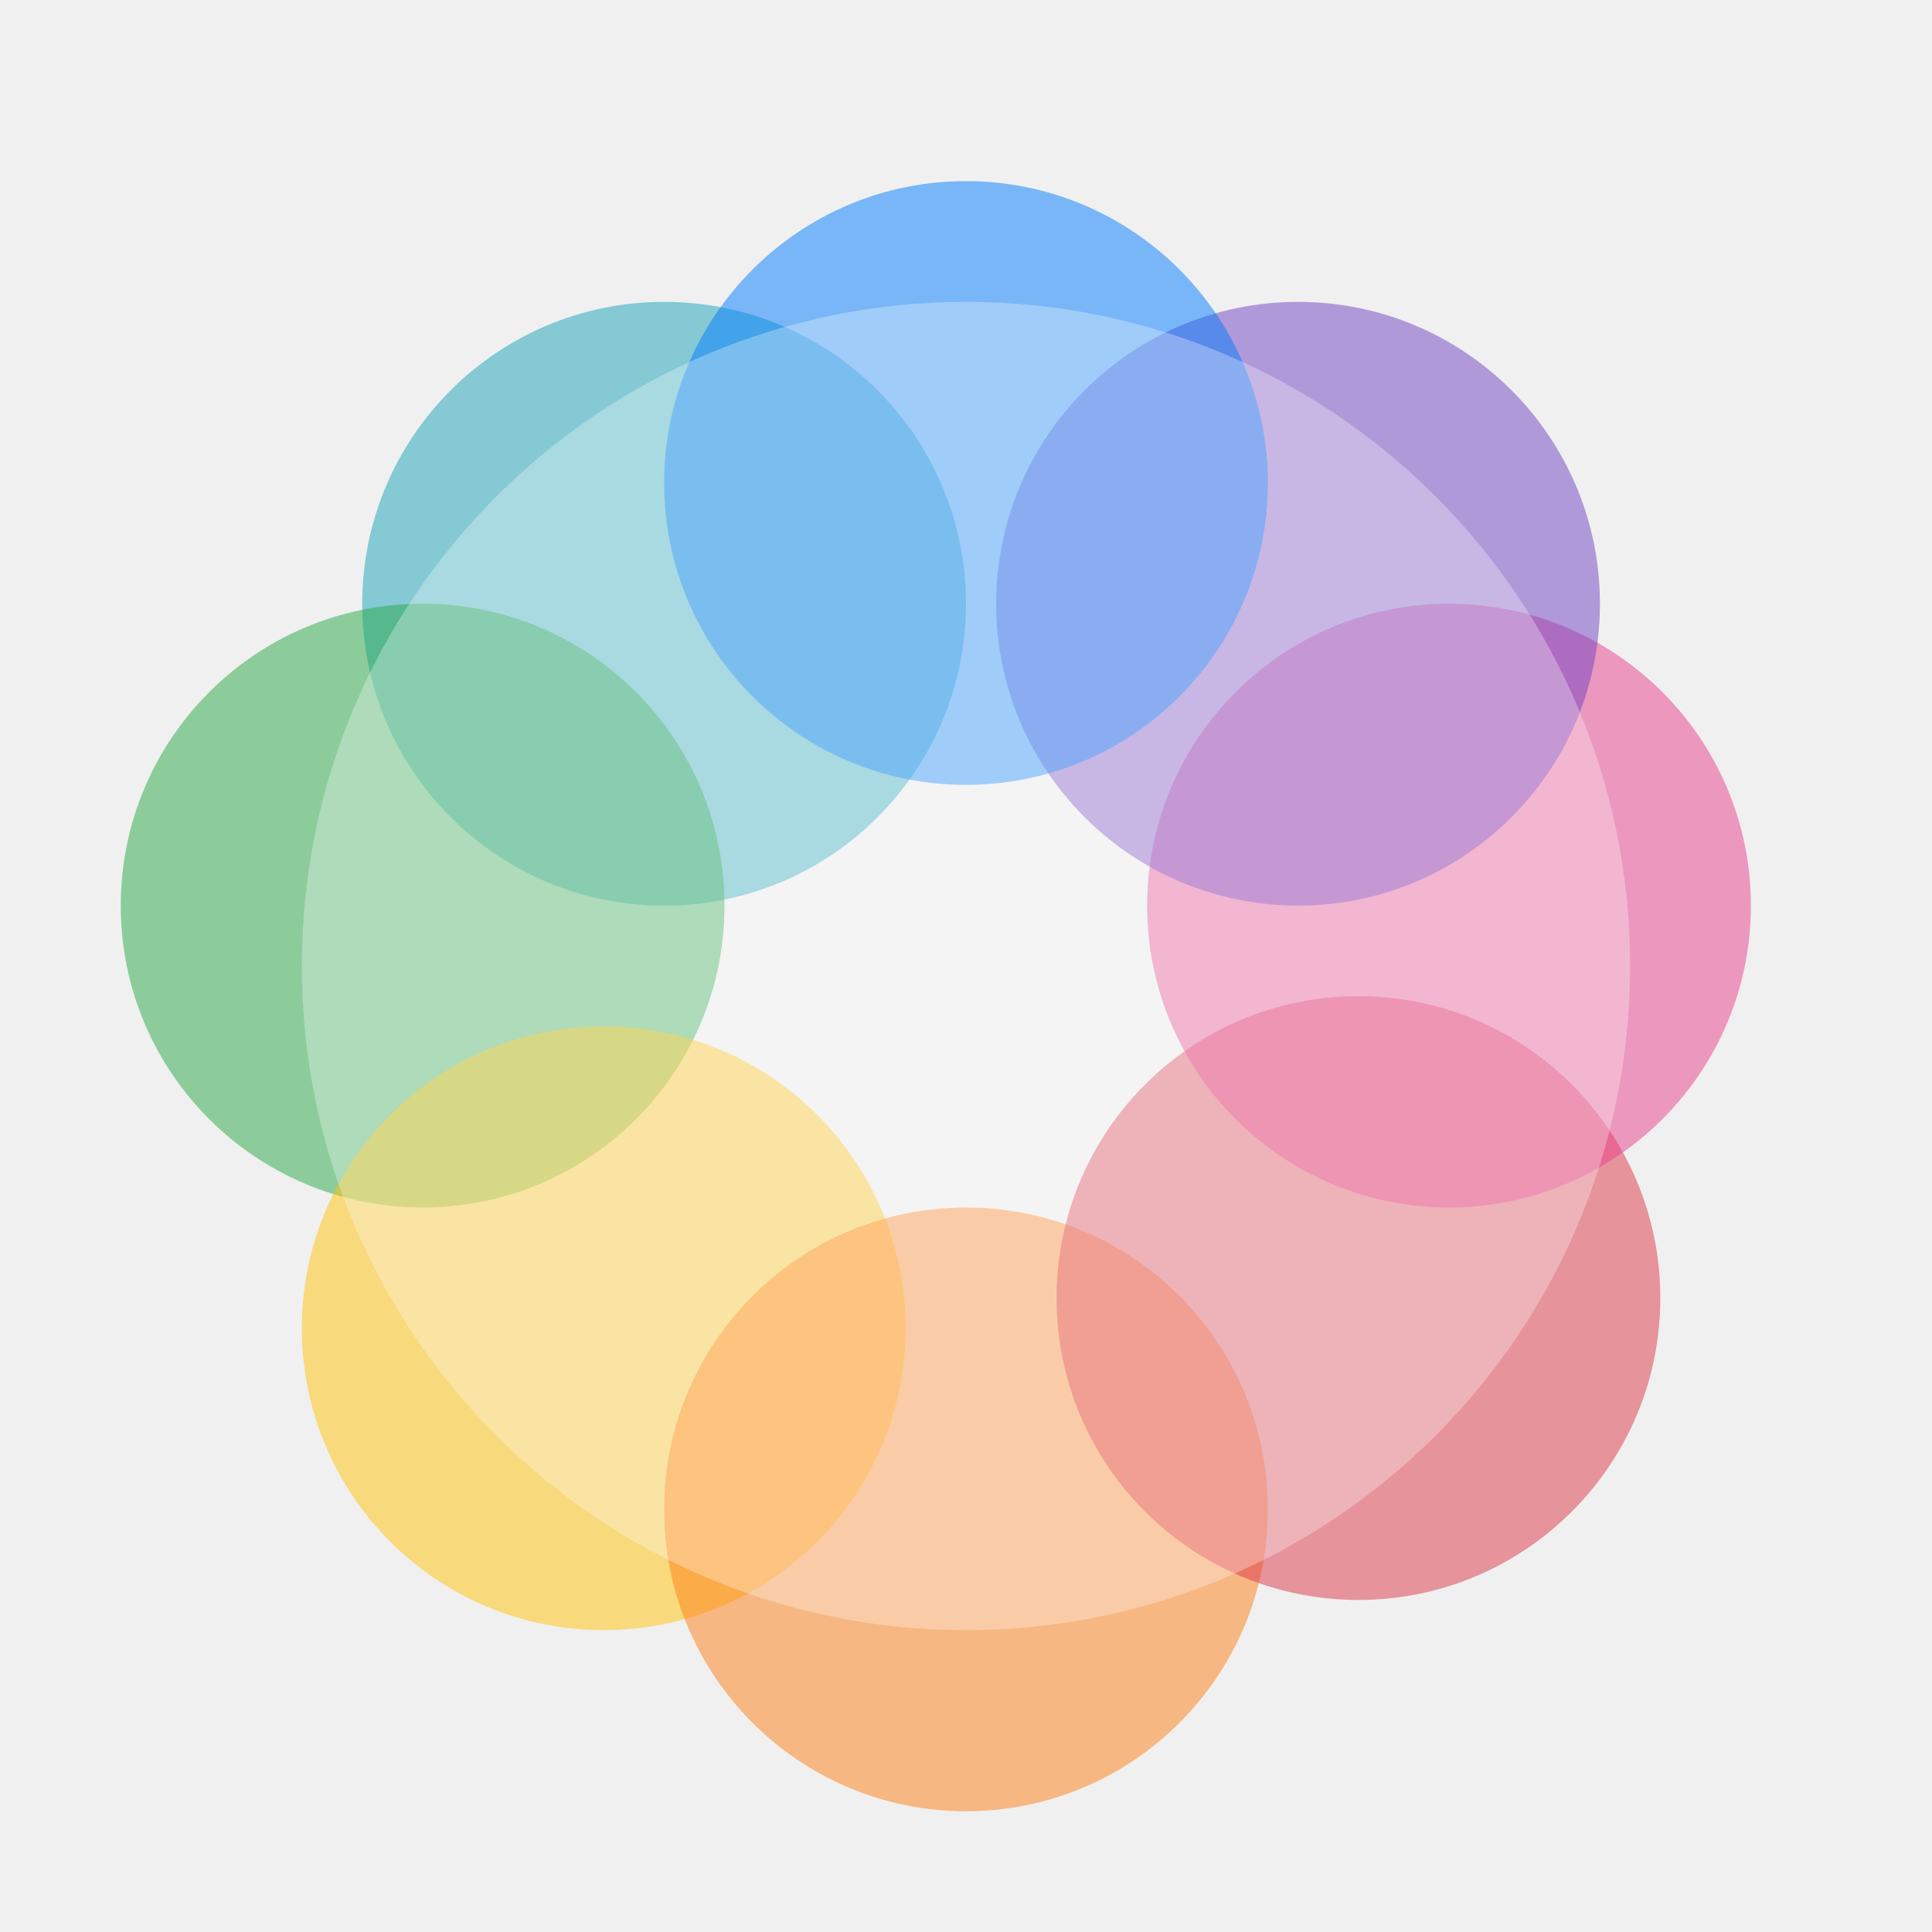
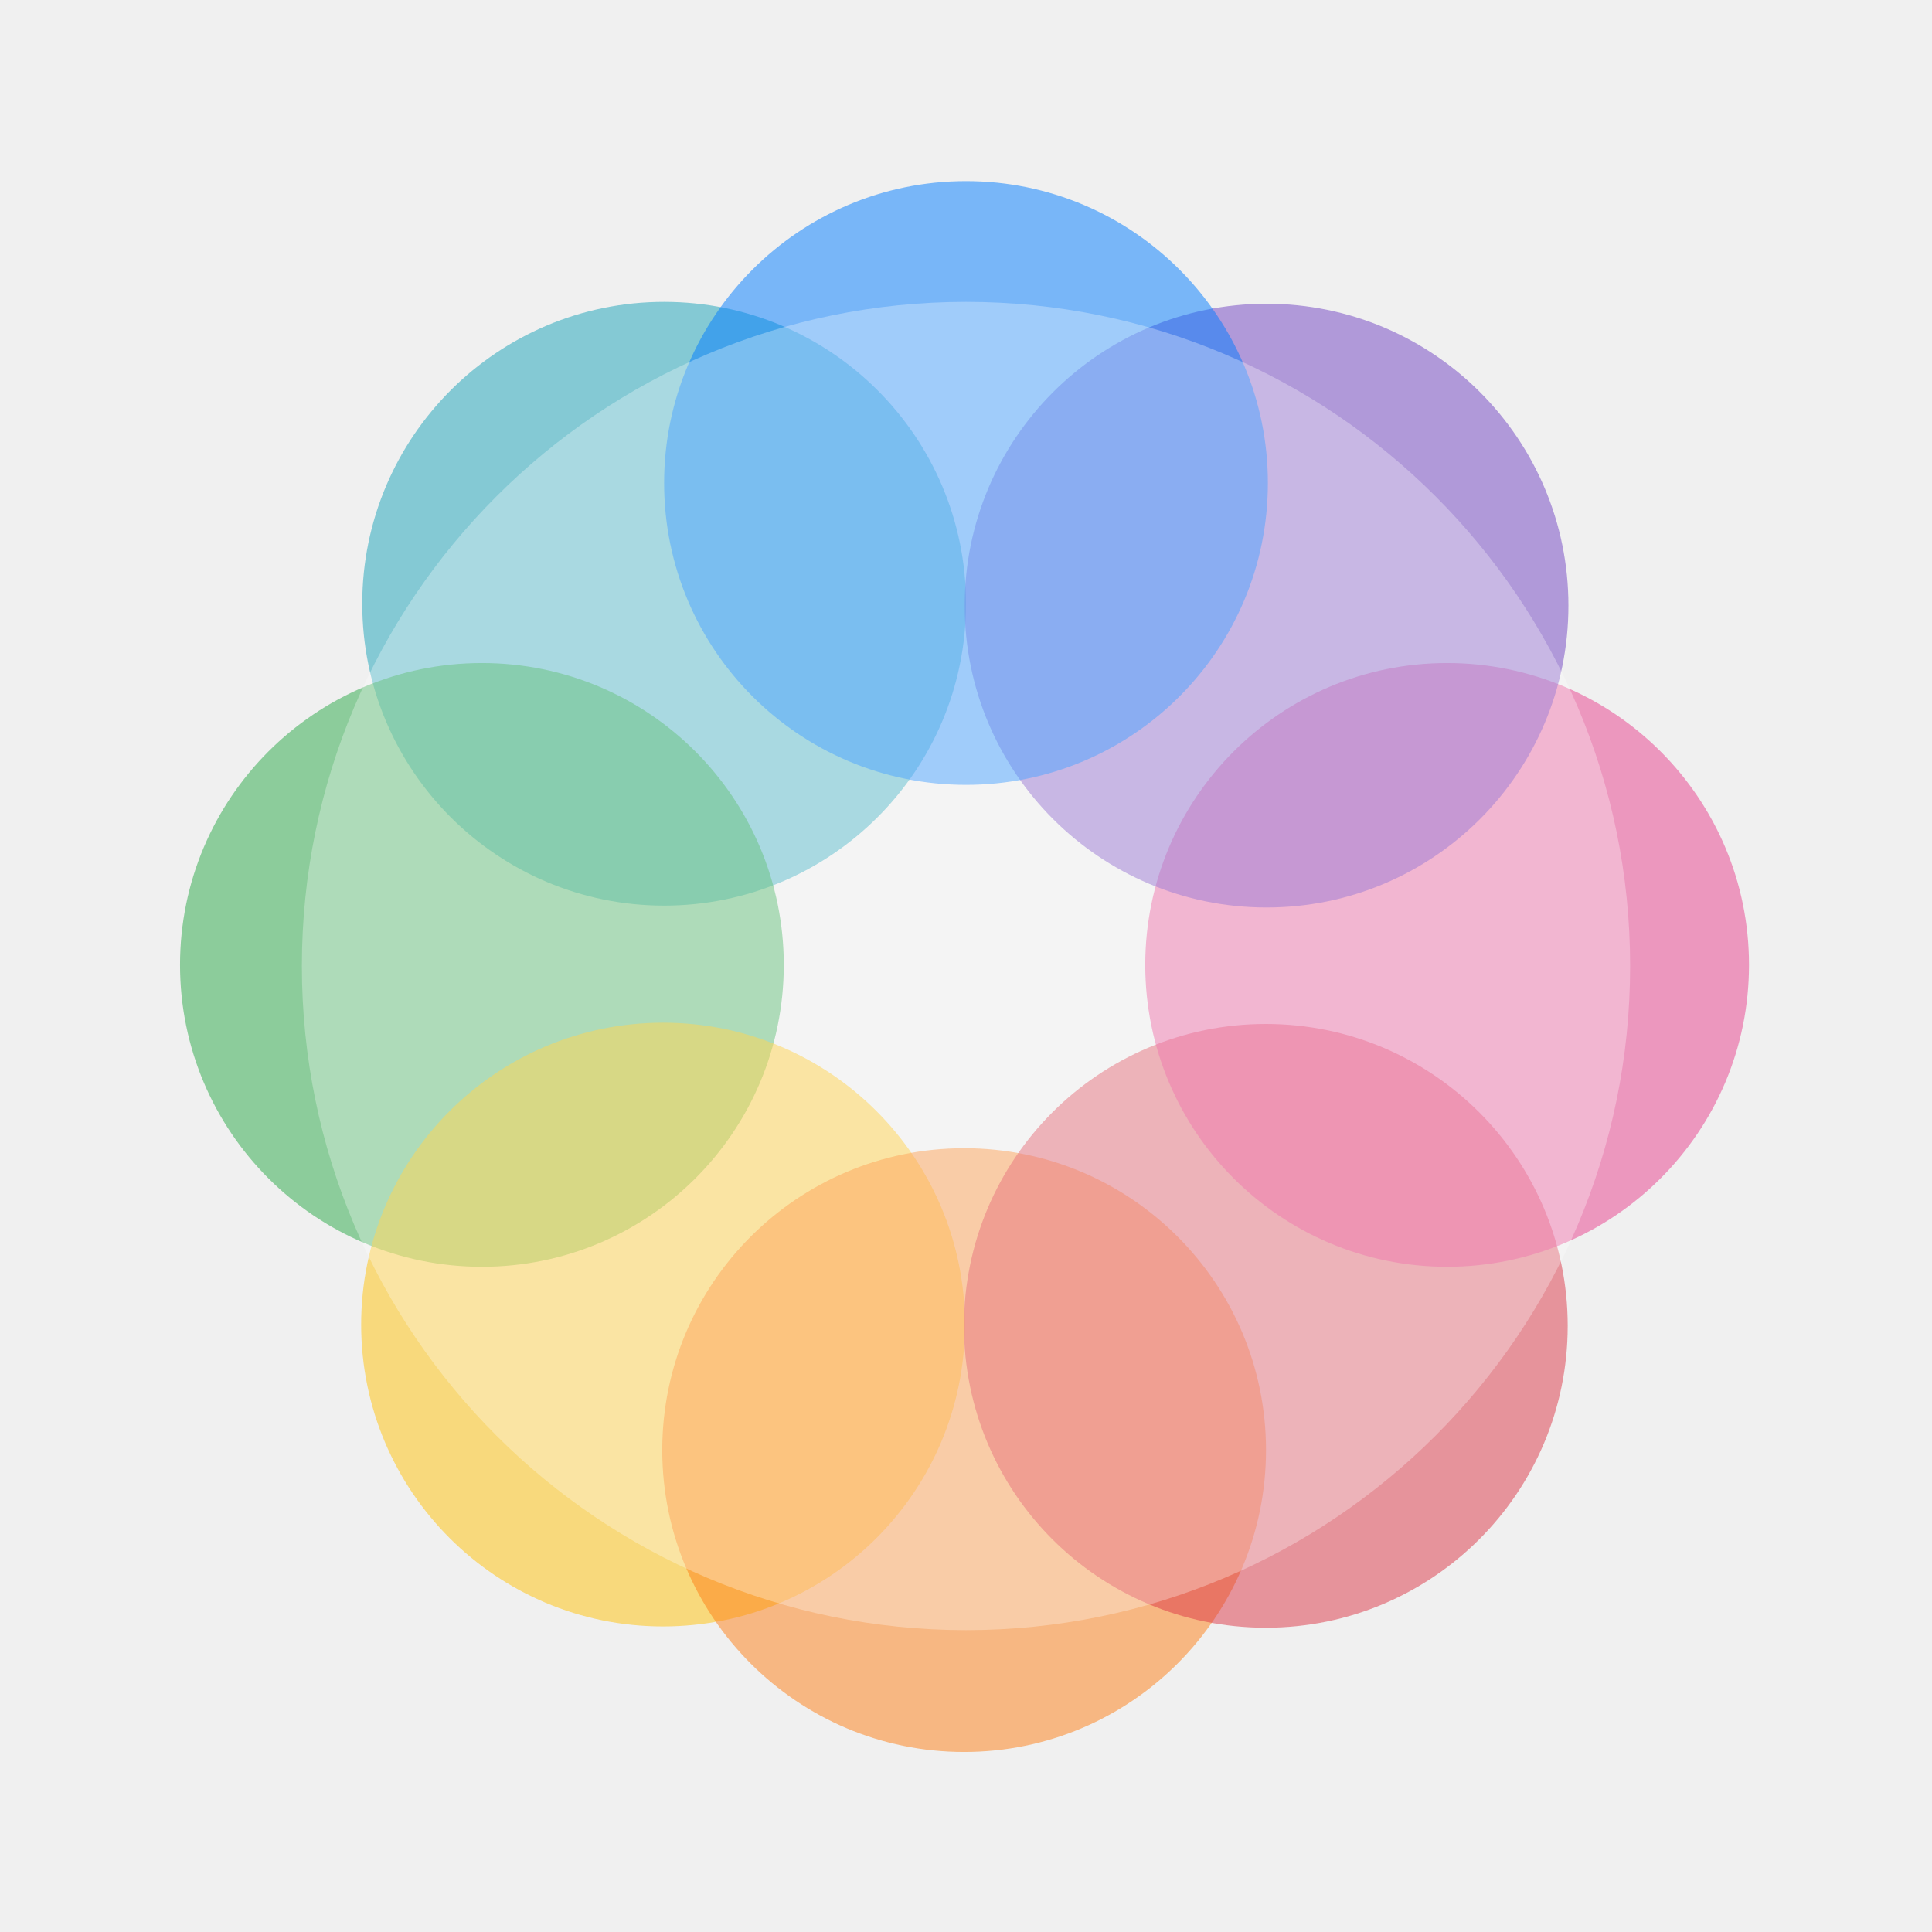
- <svg xmlns="http://www.w3.org/2000/svg" viewBox="0 0 32 32" version="1.1" class="svg-icon--highlight">
-   <g stroke="none" stroke-width="1" fill="none" fill-rule="evenodd">
-     <polygon points="0 0 32 0 32 32 0 32" />
-     <circle fill="#17a2b8" opacity="0.5" cx="11" cy="10" r="5" />
-     <circle fill="#28a745" opacity="0.5" cx="7" cy="15" r="5" />
-     <circle fill="#ffc107" opacity="0.5" cx="10" cy="22" r="5" />
-     <circle fill="#fd7e14" opacity="0.5" cx="16" cy="25" r="5" />
-     <circle fill="#dc3545" opacity="0.5" cx="22.5" cy="21.5" r="5" />
-     <circle fill="#e83e8c" opacity="0.5" cx="24" cy="15" r="5" />
-     <circle fill="#6f42c1" opacity="0.5" cx="21.5" cy="10" r="5" />
-     <circle fill="#007bff" opacity="0.5" cx="16" cy="8" r="5" />
-     <circle fill="#fff" opacity="0.3" cx="16" cy="16" r="11" />
+ <svg xmlns="http://www.w3.org/2000/svg" id="svg148" class="svg-icon--highlight" version="1.1" viewBox="0 0 32 32">
+   <defs id="defs152" />
+   <g id="g146" fill-rule="evenodd" fill="none" stroke-width="1" stroke="none">
+     <polygon id="polygon126" points="0 0 32 0 32 32 0 32" />
+     <circle id="circle128" r="5" cy="10" cx="11" opacity="0.5" fill="#17a2b8" />
+     <circle id="circle130" r="5" cy="15.982" cx="7.982" opacity="0.5" fill="#28a745" />
+     <circle id="circle132" r="5" cy="21.939" cx="10.982" opacity="0.5" fill="#ffc107" />
+     <circle id="circle134" r="5" cy="24.018" cx="15.969" opacity="0.5" fill="#fd7e14" />
+     <circle id="circle136" r="5" cy="21.96" cx="20.966" opacity="0.5" fill="#dc3545" />
+     <circle id="circle138" r="5" cy="15.982" cx="23.969" opacity="0.5" fill="#e83e8c" />
+     <circle id="circle140" r="5" cy="10.031" cx="20.978" opacity="0.5" fill="#6f42c1" />
+     <circle id="circle142" r="5" cy="8" cx="16" opacity="0.5" fill="#007bff" />
+     <circle id="circle144" r="11" cy="16" cx="16" opacity="0.3" fill="#fff" />
  </g>
</svg>
